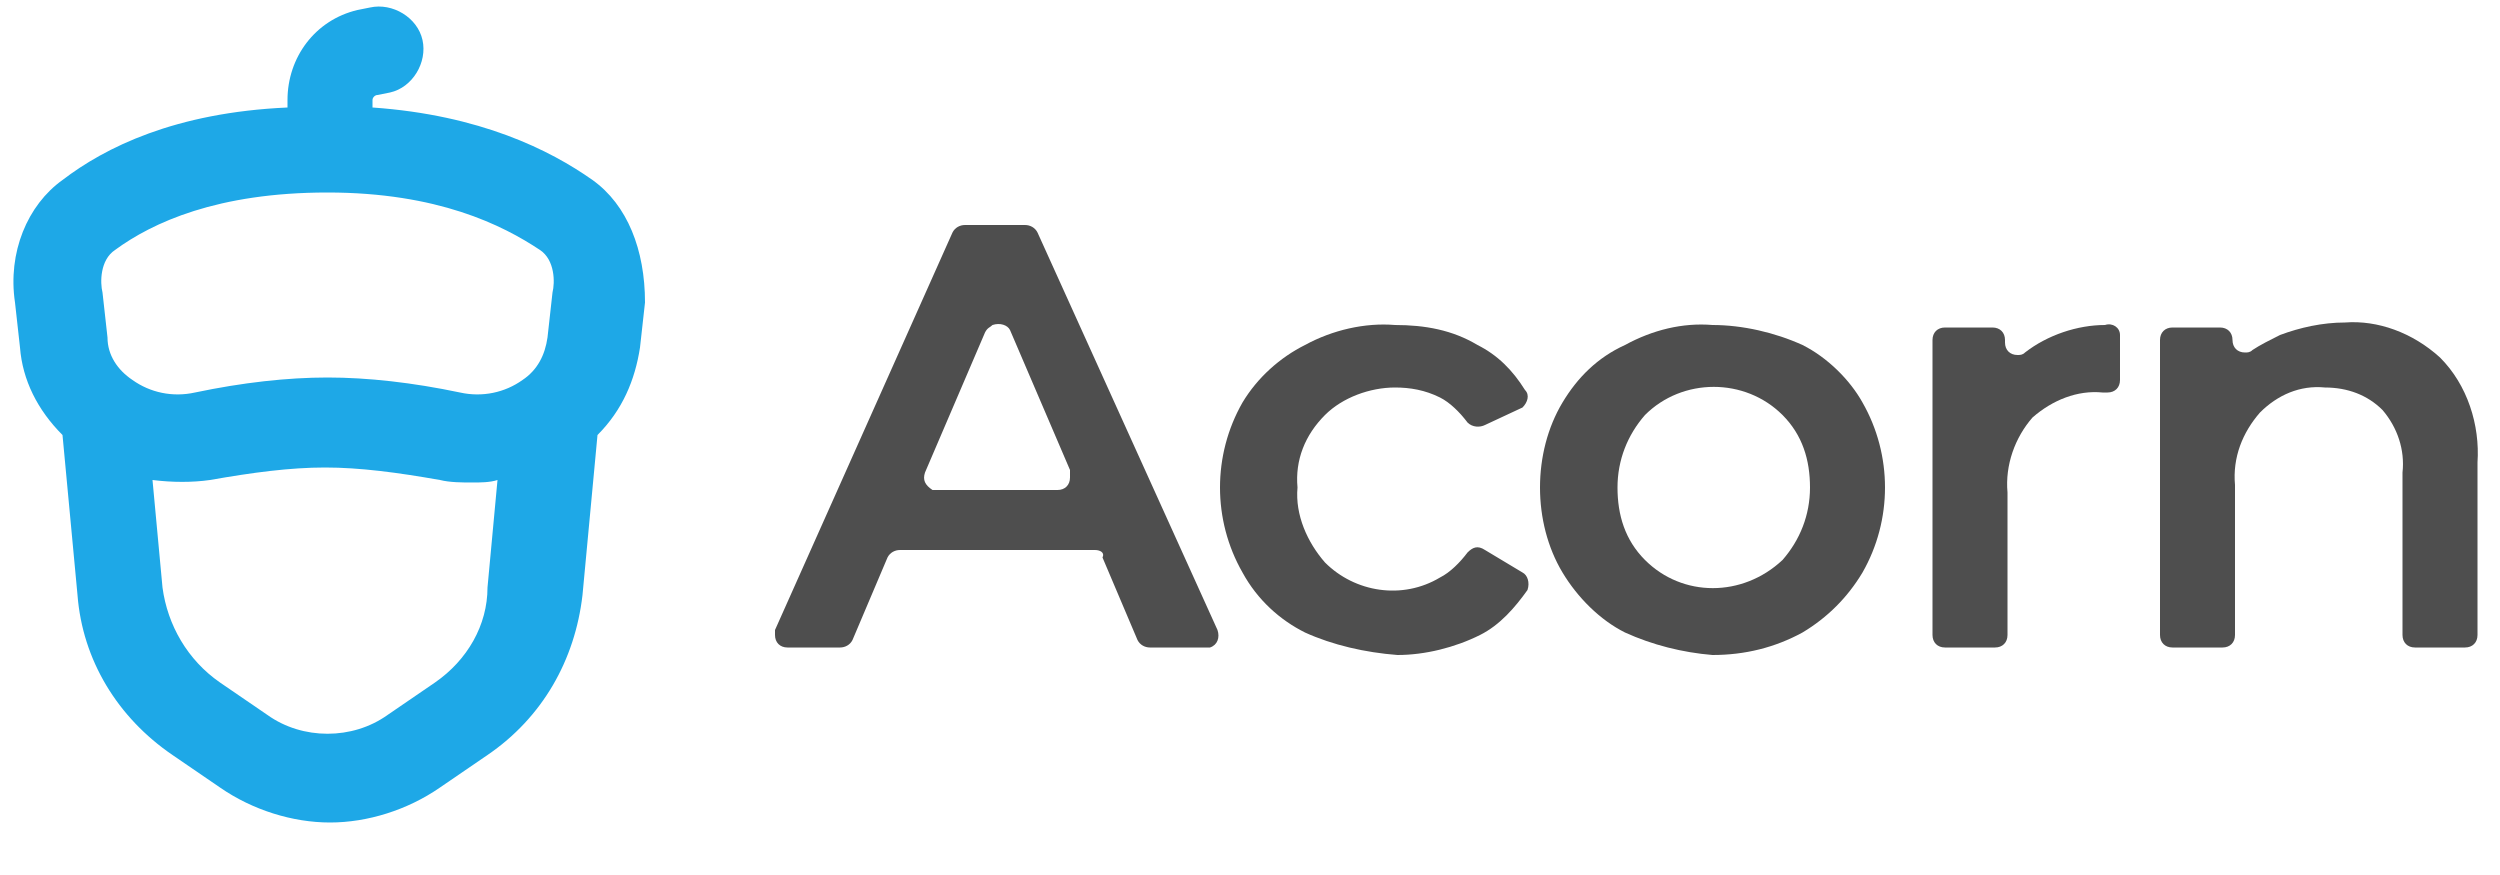
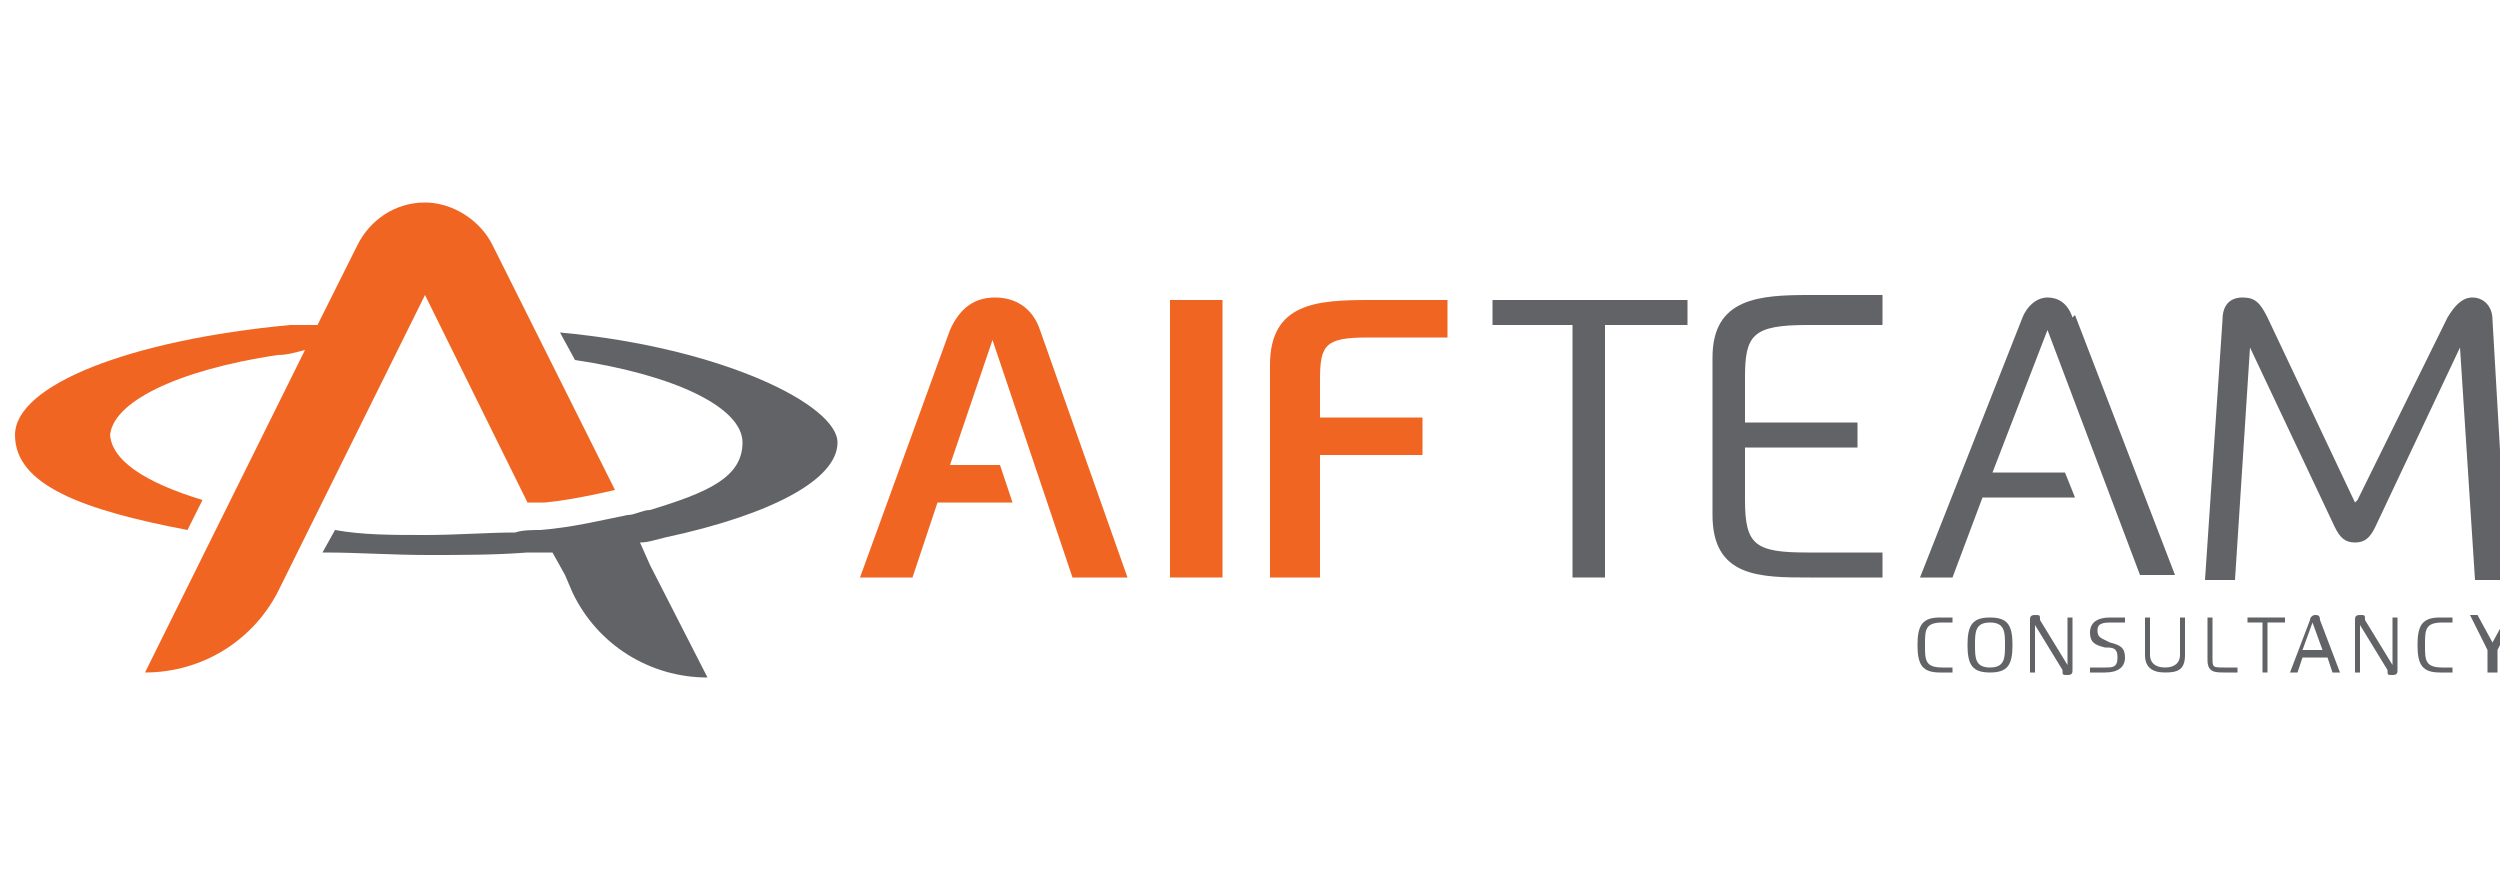
- <svg xmlns="http://www.w3.org/2000/svg" version="1.1" id="katman_1" x="0px" y="0px" viewBox="0 0 100 35" style="enable-background:new 0 0 100 35;" xml:space="preserve">
-   <style type="text/css">
- 	.st0{fill:#4E4E4E;}
- 	.st1{fill:#1EA8E7;}
- </style>
-   <path class="st0" d="M43.8,22H36c-0.2,0-0.4,0.1-0.5,0.3l-1.4,3.3c-0.1,0.2-0.3,0.3-0.5,0.3h-2.1c-0.3,0-0.5-0.2-0.5-0.5  c0-0.1,0-0.1,0-0.2l7.1-15.9C38.2,9.1,38.4,9,38.6,9H41c0.2,0,0.4,0.1,0.5,0.3l7.2,15.9c0.1,0.3,0,0.6-0.3,0.7c-0.1,0-0.1,0-0.2,0  H46c-0.2,0-0.4-0.1-0.5-0.3l-1.4-3.3C44.2,22.1,44,22,43.8,22z M42.8,18.8l-2.4-5.6C40.3,13,40,12.9,39.7,13  c-0.1,0.1-0.2,0.1-0.3,0.3L37,18.9c-0.1,0.3,0,0.5,0.3,0.7c0.1,0,0.1,0,0.2,0h4.8c0.3,0,0.5-0.2,0.5-0.5  C42.8,19,42.8,18.9,42.8,18.8L42.8,18.8z" />
-   <path class="st0" d="M52.2,25.3c-1-0.5-1.9-1.3-2.5-2.4c-1.2-2.1-1.2-4.7,0-6.8c0.6-1,1.5-1.8,2.5-2.3c1.1-0.6,2.4-0.9,3.6-0.8  c1.2,0,2.3,0.2,3.3,0.8c0.8,0.4,1.4,1,1.9,1.8c0.2,0.2,0.1,0.5-0.1,0.7l0,0L59.4,17c-0.2,0.1-0.5,0.1-0.7-0.1  c-0.3-0.4-0.7-0.8-1.1-1c-0.6-0.3-1.2-0.4-1.8-0.4c-1,0-2.1,0.4-2.8,1.1c-0.8,0.8-1.2,1.8-1.1,2.9c-0.1,1.1,0.4,2.2,1.1,3  c1.2,1.2,3.1,1.5,4.6,0.6c0.4-0.2,0.8-0.6,1.1-1c0.2-0.2,0.4-0.3,0.7-0.1l1.5,0.9c0.2,0.1,0.3,0.4,0.2,0.7l0,0  c-0.5,0.7-1.1,1.4-1.9,1.8c-1,0.5-2.2,0.8-3.3,0.8C54.6,26.1,53.3,25.8,52.2,25.3z" />
-   <path class="st0" d="M65,25.3c-1-0.5-1.9-1.4-2.5-2.4s-0.9-2.2-0.9-3.4c0-1.2,0.3-2.4,0.9-3.4c0.6-1,1.4-1.8,2.5-2.3  c1.1-0.6,2.3-0.9,3.5-0.8c1.2,0,2.5,0.3,3.6,0.8c1,0.5,1.9,1.4,2.4,2.3c1.2,2.1,1.2,4.7,0,6.8c-0.6,1-1.4,1.8-2.4,2.4  c-1.1,0.6-2.3,0.9-3.6,0.9C67.3,26.1,66.1,25.8,65,25.3z M71.3,22.4c0.7-0.8,1.1-1.8,1.1-2.9s-0.3-2.1-1.1-2.9c-1.5-1.5-4-1.5-5.5,0  c-0.7,0.8-1.1,1.8-1.1,2.9s0.3,2.1,1.1,2.9C67.3,23.9,69.7,23.9,71.3,22.4z" />
-   <path class="st0" d="M84.8,13.4v1.8c0,0.3-0.2,0.5-0.5,0.5l0,0h-0.2c-1-0.1-2,0.3-2.8,1c-0.7,0.8-1.1,1.9-1,3v5.7  c0,0.3-0.2,0.5-0.5,0.5l0,0h-2c-0.3,0-0.5-0.2-0.5-0.5l0,0V13.6c0-0.3,0.2-0.5,0.5-0.5h1.9c0.3,0,0.5,0.2,0.5,0.5l0,0v0.1  c0,0.3,0.2,0.5,0.5,0.5c0.1,0,0.2,0,0.3-0.1c0.9-0.7,2.1-1.1,3.2-1.1C84.5,12.9,84.8,13.1,84.8,13.4L84.8,13.4z" />
-   <path class="st0" d="M97.6,14.3c1.1,1.1,1.6,2.7,1.5,4.2v6.9c0,0.3-0.2,0.5-0.5,0.5l0,0h-2c-0.3,0-0.5-0.2-0.5-0.5l0,0v-6.5  c0.1-0.9-0.2-1.8-0.8-2.5c-0.6-0.6-1.4-0.9-2.3-0.9c-1-0.1-1.9,0.3-2.6,1c-0.7,0.8-1.1,1.8-1,2.9v6c0,0.3-0.2,0.5-0.5,0.5l0,0h-2  c-0.3,0-0.5-0.2-0.5-0.5l0,0V13.6c0-0.3,0.2-0.5,0.5-0.5l0,0h1.9c0.3,0,0.5,0.2,0.5,0.5l0,0c0,0.3,0.2,0.5,0.5,0.5  c0.1,0,0.2,0,0.3-0.1c0.3-0.2,0.7-0.4,1.1-0.6c0.8-0.3,1.7-0.5,2.6-0.5C95.1,12.8,96.5,13.3,97.6,14.3z" />
-   <path class="st1" d="M23.7,7.2c-1.7-1.2-4.5-2.6-8.8-2.9V4c0-0.1,0.1-0.2,0.2-0.2l0.5-0.1c0.9-0.2,1.5-1.2,1.3-2.1  c-0.2-0.9-1.2-1.5-2.1-1.3l-0.5,0.1c-1.7,0.4-2.8,1.9-2.8,3.6v0.3C7,4.5,4.2,5.9,2.5,7.2c-1.4,1-2.2,2.9-1.9,4.9l0.2,1.8  c0.1,1.3,0.7,2.5,1.7,3.5l0.6,6.4c0.2,2.6,1.6,4.9,3.8,6.4l1.9,1.3c1.3,0.9,2.9,1.4,4.4,1.4s3.1-0.5,4.4-1.4l1.9-1.3  c2.2-1.5,3.5-3.8,3.8-6.4l0.6-6.4c1-1,1.5-2.2,1.7-3.5l0.2-1.8C25.8,10,25.1,8.2,23.7,7.2z M4.6,10c1.5-1.1,4.1-2.3,8.5-2.3  s7,1.3,8.5,2.3c0.6,0.4,0.6,1.3,0.5,1.7l-0.2,1.8c-0.1,0.7-0.4,1.3-1,1.7c-0.7,0.5-1.6,0.7-2.5,0.5c-1.9-0.4-3.7-0.6-5.3-0.6  s-3.4,0.2-5.3,0.6c-0.9,0.2-1.8,0-2.5-0.5c-0.6-0.4-1-1-1-1.7l-0.2-1.8C4,11.3,4,10.4,4.6,10z M17.4,27.3l-1.9,1.3  c-1.4,1-3.4,1-4.8,0l-1.9-1.3c-1.3-0.9-2.1-2.3-2.3-3.8l-0.4-4.3c0.8,0.1,1.6,0.1,2.3,0c1.7-0.3,3.2-0.5,4.6-0.5s2.9,0.2,4.6,0.5  c0.4,0.1,0.9,0.1,1.3,0.1c0.3,0,0.7,0,1-0.1l-0.4,4.3C19.5,25,18.7,26.4,17.4,27.3z" />
+ <svg xmlns="http://www.w3.org/2000/svg" version="1.1" viewBox="0 0 100 35">
+   <defs>
+     <style>
+       .cls-1 {
+         fill: #626366;
+       }
+ 
+       .cls-2 {
+         fill: #f16522;
+       }
+     </style>
+   </defs>
+   <g>
+     <g id="katman_1">
+       <g>
+         <g>
+           <path class="cls-1" d="M13,22.1c1.3,0,2.7.1,4.1.1s2.7,0,4-.1c.3,0,.7,0,1,0l.5.9.3.7c1,2.1,3.1,3.4,5.4,3.4h0l-2.3-4.5-.4-.9c.3,0,.6-.1,1-.2,4.2-.9,6.9-2.3,6.9-3.8s-4.6-3.8-11.1-4.4l.6,1.1c4,.6,6.7,1.9,6.7,3.3s-1.4,2-3.7,2.7c-.3,0-.6.2-.9.2-1,.2-2.2.5-3.5.6-.3,0-.7,0-1,.1-1.1,0-2.3.1-3.6.1s-2.5,0-3.6-.2l-.5.9Z" />
+           <path class="cls-2" d="M4.4,17.5c0-1.4,2.7-2.7,6.7-3.3.4,0,.7-.1,1.1-.2l-6.4,12.9h0c2.3,0,4.4-1.3,5.4-3.4l5.8-11.7h0l4.1,8.3c.2,0,.5,0,.7,0,1-.1,1.9-.3,2.8-.5l-4.9-9.8c-.5-1-1.6-1.7-2.7-1.7h0c-1.2,0-2.2.7-2.7,1.7l-1.6,3.2c-.4,0-.7,0-1.1,0-6.4.6-11,2.4-11,4.4s2.7,3,6.9,3.8l.6-1.2c-2.3-.7-3.7-1.6-3.7-2.7Z" />
+         </g>
+         <path class="cls-2" d="M46.8,23.1v-11.1h2.1v11.1h-2.1Z" />
+         <path class="cls-2" d="M50.8,23.1v-8.5c0-2.5,1.9-2.6,4-2.6s2.3,0,3.1,0v1.5h-3.2c-1.7,0-1.9.3-1.9,1.7v1.5h4.1v1.5h-4.1v4.9h-2.1Z" />
+         <path class="cls-1" d="M67.4,13h-3.2v10.1h-1.3v-10.1h-3.2v-1h7.8v1Z" />
+         <path class="cls-1" d="M75.3,13h-3c-2.2,0-2.5.4-2.5,2.1v1.8h4.5v1h-4.5v2.1c0,1.8.4,2.1,2.5,2.1h3v1c-.9,0-2,0-2.9,0-2,0-3.9,0-3.9-2.5v-6.3c0-2.4,1.9-2.5,3.9-2.5s1.9,0,2.9,0v1Z" />
+         <path class="cls-1" d="M94.3,20l3.6-7.3c.3-.5.6-.8,1-.8s.8.3.8.9l.6,10.4h-1.3l-.6-9.3-3.4,7.2c-.2.4-.4.6-.8.6s-.6-.2-.8-.6l-3.4-7.2-.6,9.3h-1.2l.7-10.4c0-.6.3-.9.8-.9s.7.2,1,.8l3.5,7.4Z" />
+         <path class="cls-2" d="M41.6,13.2c-.3-.9-1-1.3-1.8-1.3s-1.4.4-1.8,1.3l-3.6,9.9h2.1l1-3h3l-.5-1.5h-2s1.7-5,1.7-5l3.2,9.5h2.2l-3.5-9.9Z" />
+         <path class="cls-1" d="M82.9,12.7c-.2-.6-.6-.8-1-.8s-.8.3-1,.8l-4.1,10.4h1.3l1.2-3.2h3.7l-.4-1h-2.9s2.2-5.7,2.2-5.7l3.7,9.8h1.4l-4-10.4Z" />
+         <g>
+           <path class="cls-1" d="M78.1,26.9c-.1,0-.3,0-.5,0-.7,0-.9-.3-.9-1.1s.2-1.1.9-1.1.4,0,.5,0v.2c-.1,0-.3,0-.4,0-.7,0-.7.3-.7.9s0,.9.7.9.3,0,.4,0v.2Z" />
+           <path class="cls-1" d="M78.7,25.8c0-.8.2-1.1.9-1.1s.9.3.9,1.1-.2,1.1-.9,1.1-.9-.3-.9-1.1ZM80.2,25.8c0-.5,0-.9-.6-.9s-.6.4-.6.9,0,.9.6.9.6-.4.6-.9Z" />
+           <path class="cls-1" d="M82.7,26.6v-1.9h.2v2.1c0,.1,0,.2-.2.2s-.2,0-.2-.2l-1.1-1.8v1.9h-.2v-2.1c0-.1,0-.2.2-.2s.2,0,.2.2l1.1,1.8Z" />
+           <path class="cls-1" d="M83.9,25.2c0,.3.1.3.5.5.4.1.6.2.6.6s-.3.6-.8.6-.4,0-.6,0v-.2c.2,0,.4,0,.6,0,.3,0,.5,0,.5-.4s-.2-.4-.5-.4c-.4-.1-.6-.2-.6-.6s.3-.6.8-.6.4,0,.6,0v.2c-.2,0-.3,0-.5,0-.3,0-.6,0-.6.3Z" />
+           <path class="cls-1" d="M87.4,26.2c0,.6-.3.7-.8.7s-.8-.2-.8-.7v-1.5h.2v1.5c0,.3.2.5.6.5s.6-.2.6-.5v-1.5h.2v1.5Z" />
+           <path class="cls-1" d="M89.5,26.9c-.2,0-.4,0-.5,0-.4,0-.7,0-.7-.5v-1.7h.2v1.6c0,.4,0,.4.5.4h.5v.2Z" />
+           <path class="cls-1" d="M91.3,24.9h-.6v2h-.2v-2h-.6v-.2h1.5v.2Z" />
+           <path class="cls-1" d="M91.6,26.9l.8-2.1c0-.1.1-.2.2-.2s.2,0,.2.2l.8,2.1h-.3l-.2-.6h-1l-.2.6h-.3ZM92.9,26l-.4-1.1-.4,1.1h.8Z" />
+           <path class="cls-1" d="M95.7,26.6v-1.9h.2v2.1c0,.1,0,.2-.2.2s-.2,0-.2-.2l-1.1-1.8v1.9h-.2v-2.1c0-.1,0-.2.2-.2s.2,0,.2.2l1.1,1.8Z" />
+           <path class="cls-1" d="M98.1,26.9c-.1,0-.3,0-.5,0-.7,0-.9-.3-.9-1.1s.2-1.1.9-1.1.4,0,.5,0v.2c-.1,0-.3,0-.4,0-.7,0-.7.3-.7.9s0,.9.7.9.3,0,.4,0v.2Z" />
+           <path class="cls-1" d="M99.7,26.9h-.2v-.9l-.7-1.4h.3l.6,1.1.6-1.1h.3l-.7,1.4v.9Z" />
+         </g>
+       </g>
+     </g>
+   </g>
</svg>
